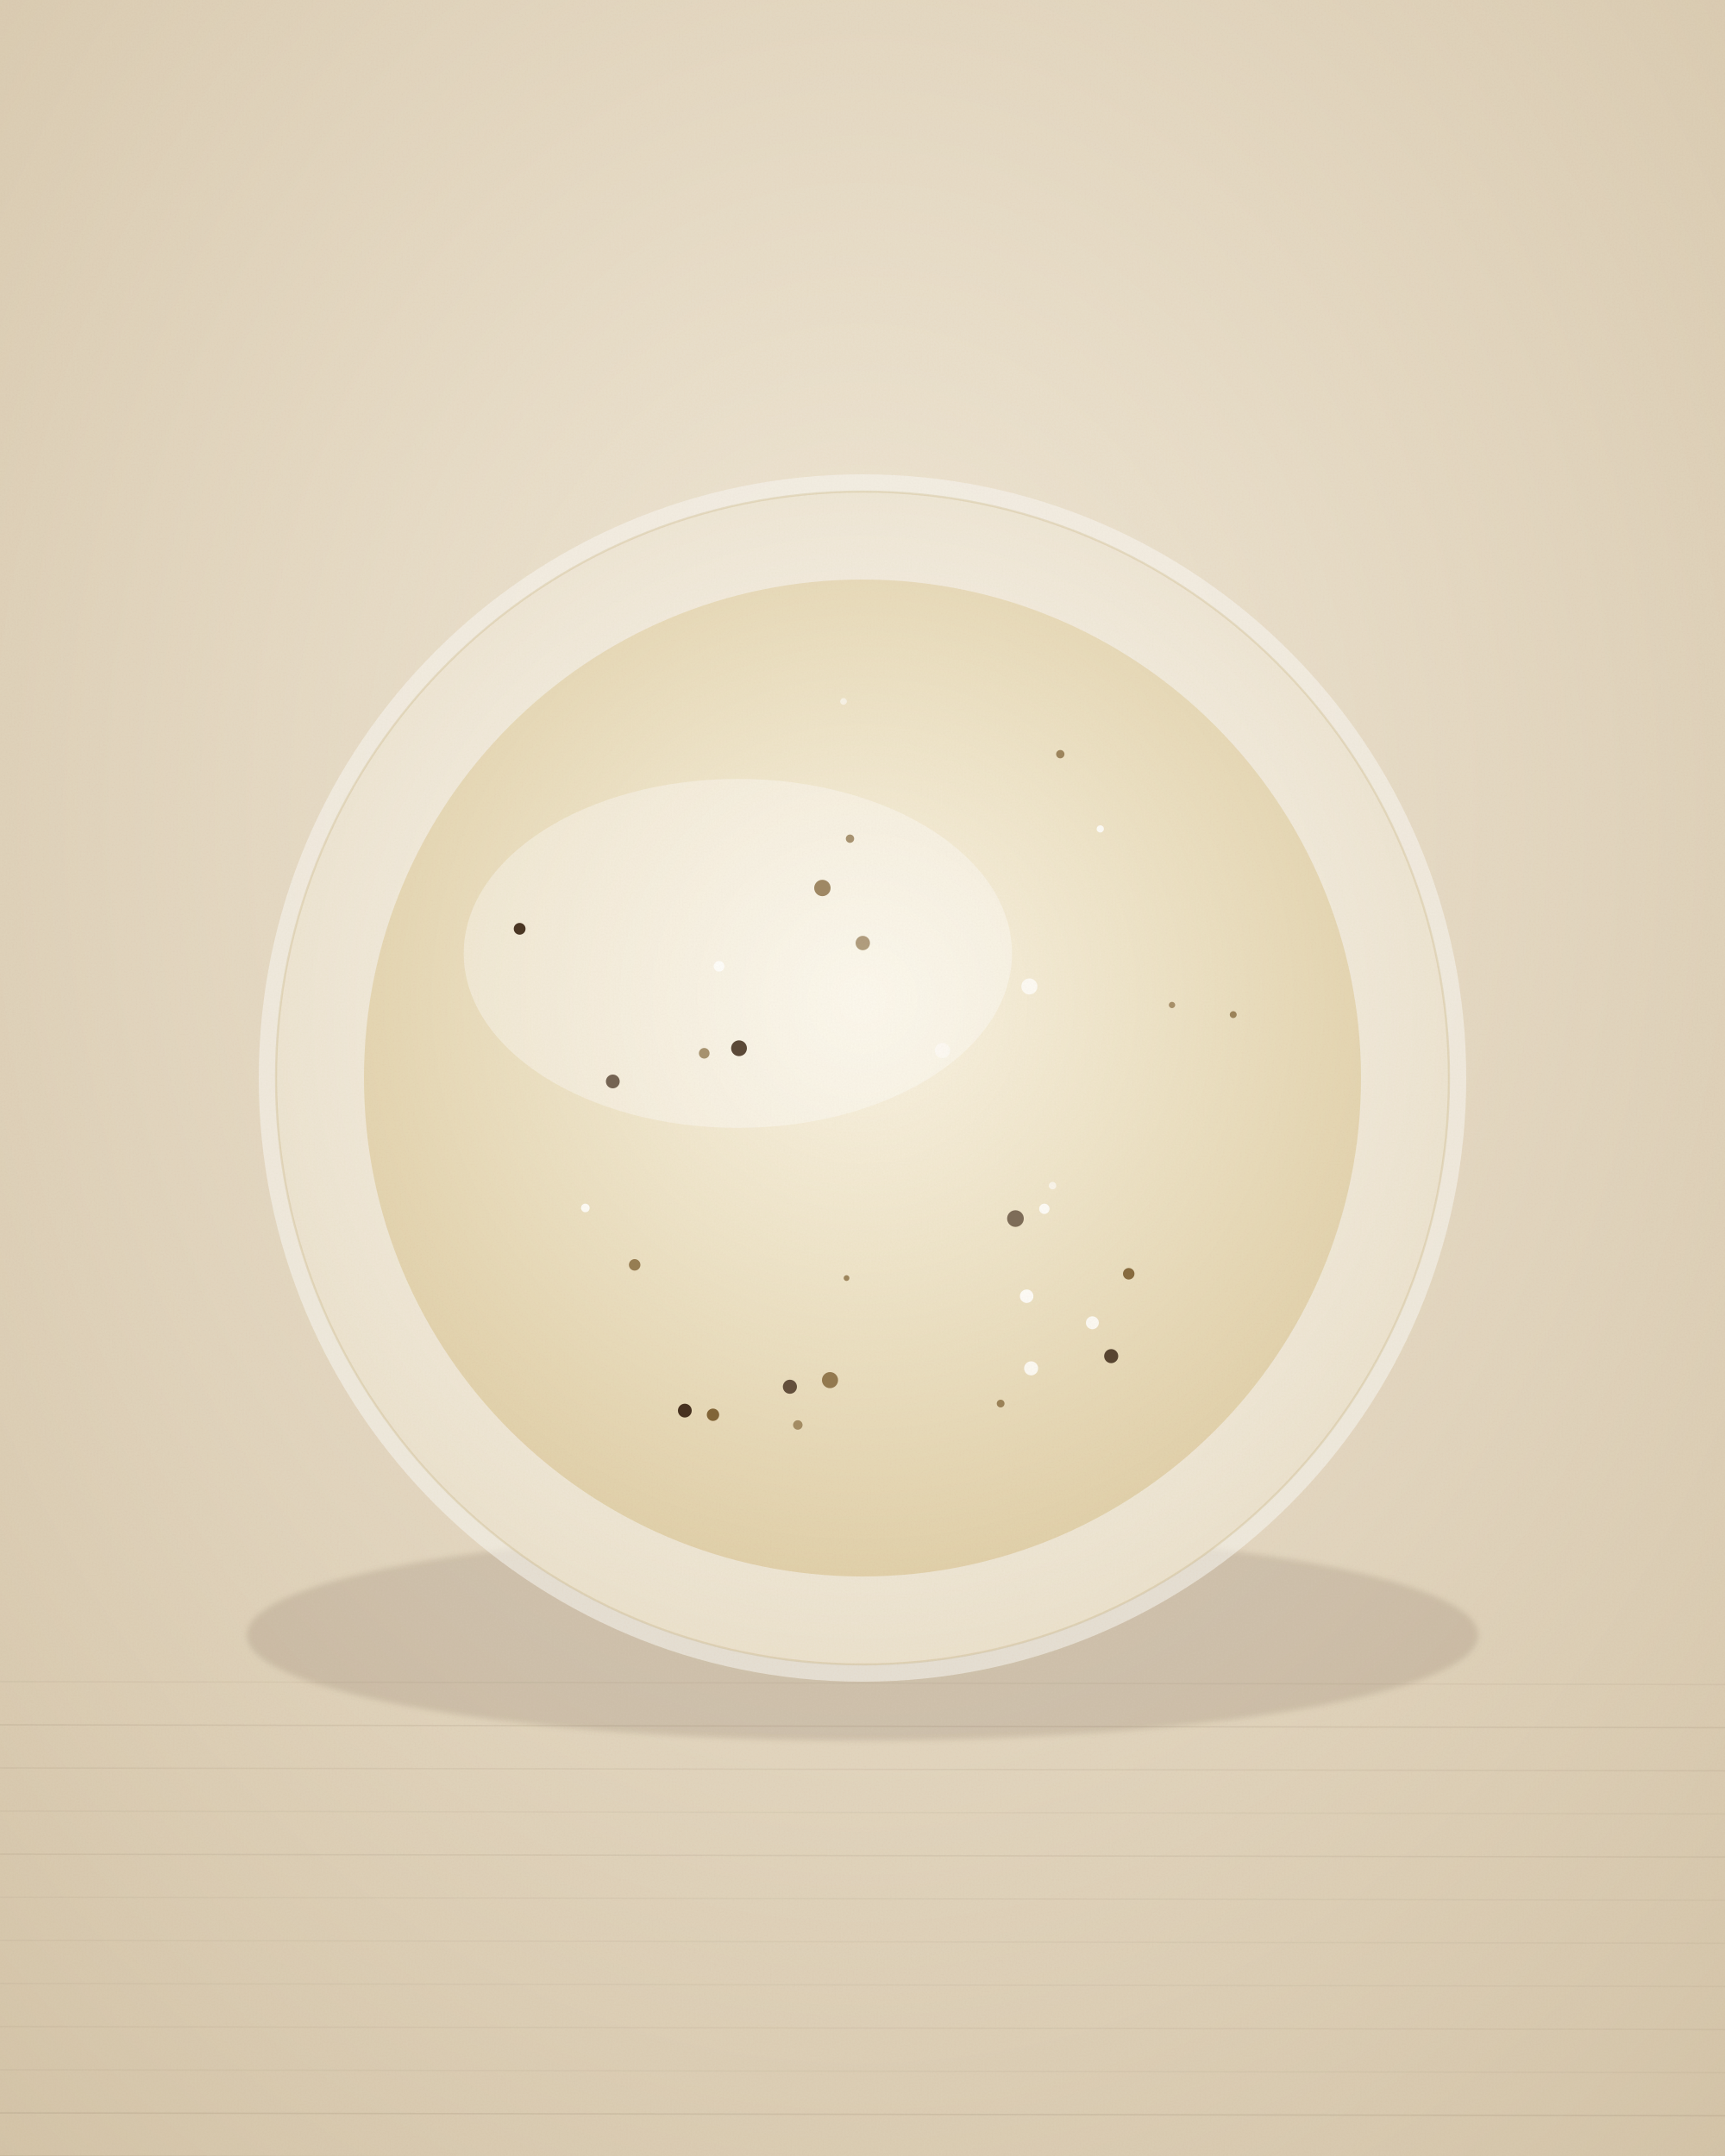
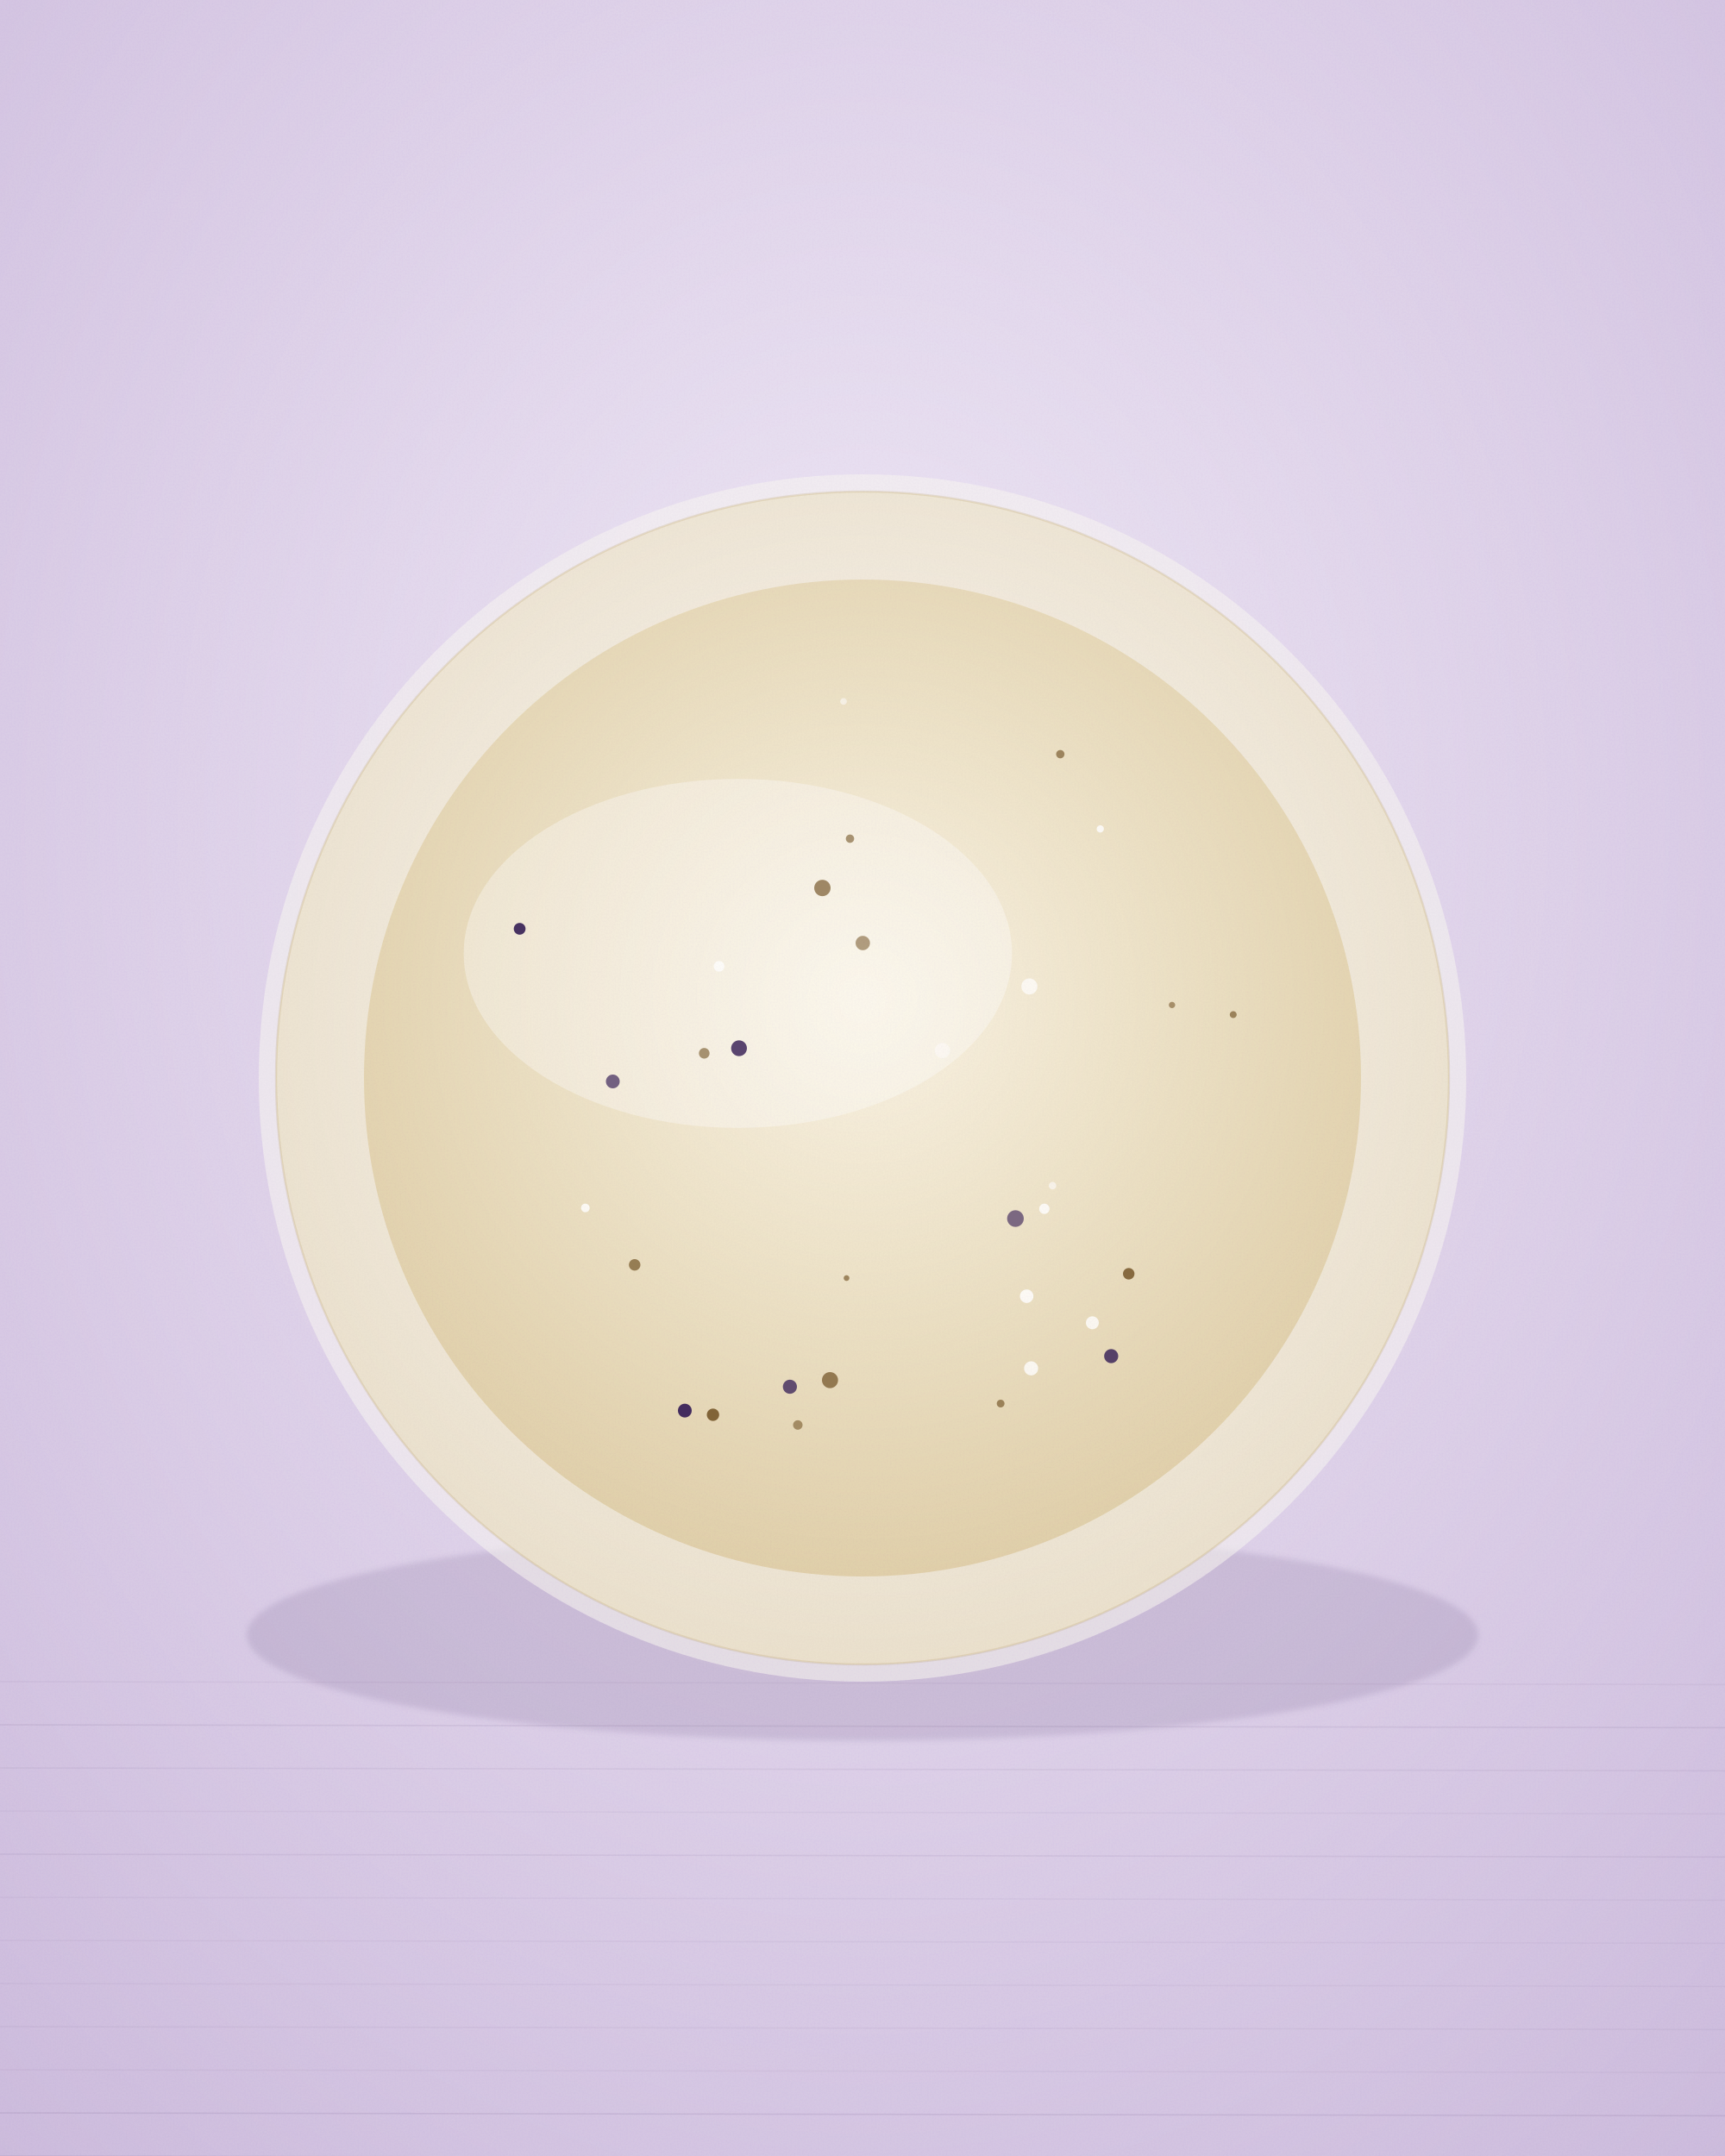
<svg xmlns="http://www.w3.org/2000/svg" viewBox="0 0 1200 1500" preserveAspectRatio="xMidYMid slice">
  <defs>
    <radialGradient id="bg" cx="50%" cy="38%" r="80%">
-       <stop offset="0%" stop-color="#F2E9D8" />
-       <stop offset="100%" stop-color="#D4C4A8" />
+       <stop offset="0%" stop-color="#F0E9F7" />
+       <stop offset="100%" stop-color="#CDBCDD" />
    </radialGradient>
    <radialGradient id="rim" cx="50%" cy="45%" r="65%">
      <stop offset="0%" stop-color="#FFFEFB" />
      <stop offset="100%" stop-color="#E8DCC4" />
    </radialGradient>
    <radialGradient id="pudding" cx="50%" cy="42%" r="60%">
      <stop offset="0%" stop-color="#FBF5E4" />
      <stop offset="100%" stop-color="#E0CFA8" />
    </radialGradient>
    <filter id="soft" x="-20%" y="-20%" width="140%" height="140%">
      <feGaussianBlur stdDeviation="2" />
    </filter>
    <filter id="grain" x="0" y="0" width="100%" height="100%">
      <feTurbulence type="fractalNoise" baseFrequency="0.85" numOctaves="2" seed="66" />
-       <feColorMatrix values="0 0 0 0 0.2  0 0 0 0 0.15  0 0 0 0 0.1  0 0 0 0.08 0" />
+       <feColorMatrix values="0 0 0 0 0.16  0 0 0 0 0.1  0 0 0 0 0.22  0 0 0 0.08 0" />
      <feComposite in2="SourceGraphic" operator="in" />
    </filter>
  </defs>
  <rect width="1200" height="1500" fill="url(#bg)" />
-   <line x1="0" y1="1170.0" x2="1200" y2="1172.0" stroke="#3D2817" stroke-width="1" opacity="0.05" />
-   <line x1="0" y1="1200.0" x2="1200" y2="1202.0" stroke="#3D2817" stroke-width="1" opacity="0.08" />
-   <line x1="0" y1="1230.0" x2="1200" y2="1232.0" stroke="#3D2817" stroke-width="1" opacity="0.06" />
-   <line x1="0" y1="1260.0" x2="1200" y2="1262.0" stroke="#3D2817" stroke-width="1" opacity="0.04" />
-   <line x1="0" y1="1290.0" x2="1200" y2="1292.0" stroke="#3D2817" stroke-width="1" opacity="0.07" />
-   <line x1="0" y1="1320.0" x2="1200" y2="1322.0" stroke="#3D2817" stroke-width="1" opacity="0.04" />
-   <line x1="0" y1="1350.0" x2="1200" y2="1352.0" stroke="#3D2817" stroke-width="1" opacity="0.04" />
-   <line x1="0" y1="1380.0" x2="1200" y2="1382.0" stroke="#3D2817" stroke-width="1" opacity="0.04" />
-   <line x1="0" y1="1410.0" x2="1200" y2="1412.0" stroke="#3D2817" stroke-width="1" opacity="0.05" />
-   <line x1="0" y1="1440.0" x2="1200" y2="1442.0" stroke="#3D2817" stroke-width="1" opacity="0.04" />
-   <line x1="0" y1="1470.0" x2="1200" y2="1472.0" stroke="#3D2817" stroke-width="1" opacity="0.09" />
-   <line x1="0" y1="1500.0" x2="1200" y2="1502.0" stroke="#3D2817" stroke-width="1" opacity="0.08" />
-   <line x1="0" y1="1530.0" x2="1200" y2="1532.0" stroke="#3D2817" stroke-width="1" opacity="0.04" />
-   <line x1="0" y1="1560.0" x2="1200" y2="1562.0" stroke="#3D2817" stroke-width="1" opacity="0.06" />
-   <ellipse cx="600" cy="1137.6" rx="428.4" ry="73.4" fill="#3D2817" opacity="0.12" filter="url(#soft)" />
+   <line x1="0" y1="1170.0" x2="1200" y2="1172.0" stroke="#3A2358" stroke-width="1" opacity="0.05" />
+   <line x1="0" y1="1200.0" x2="1200" y2="1202.0" stroke="#3A2358" stroke-width="1" opacity="0.08" />
+   <line x1="0" y1="1230.0" x2="1200" y2="1232.0" stroke="#3A2358" stroke-width="1" opacity="0.06" />
+   <line x1="0" y1="1260.0" x2="1200" y2="1262.0" stroke="#3A2358" stroke-width="1" opacity="0.04" />
+   <line x1="0" y1="1290.0" x2="1200" y2="1292.0" stroke="#3A2358" stroke-width="1" opacity="0.07" />
+   <line x1="0" y1="1320.0" x2="1200" y2="1322.0" stroke="#3A2358" stroke-width="1" opacity="0.04" />
+   <line x1="0" y1="1350.0" x2="1200" y2="1352.0" stroke="#3A2358" stroke-width="1" opacity="0.04" />
+   <line x1="0" y1="1380.0" x2="1200" y2="1382.0" stroke="#3A2358" stroke-width="1" opacity="0.04" />
+   <line x1="0" y1="1410.0" x2="1200" y2="1412.0" stroke="#3A2358" stroke-width="1" opacity="0.05" />
+   <line x1="0" y1="1440.0" x2="1200" y2="1442.0" stroke="#3A2358" stroke-width="1" opacity="0.04" />
+   <line x1="0" y1="1470.0" x2="1200" y2="1472.0" stroke="#3A2358" stroke-width="1" opacity="0.09" />
+   <line x1="0" y1="1500.0" x2="1200" y2="1502.0" stroke="#3A2358" stroke-width="1" opacity="0.08" />
+   <line x1="0" y1="1530.0" x2="1200" y2="1532.0" stroke="#3A2358" stroke-width="1" opacity="0.04" />
+   <line x1="0" y1="1560.0" x2="1200" y2="1562.0" stroke="#3A2358" stroke-width="1" opacity="0.06" />
+   <ellipse cx="600" cy="1137.6" rx="428.4" ry="73.4" fill="#3A2358" opacity="0.12" filter="url(#soft)" />
  <circle cx="600" cy="750" r="420.0" fill="#FAF7F2" opacity="0.55" />
  <circle cx="600" cy="750" r="408" fill="url(#rim)" />
  <circle cx="600" cy="750" r="408" fill="none" stroke="#A8893F" stroke-width="1.5" opacity="0.18" />
  <circle cx="600" cy="750" r="346.8" fill="url(#pudding)" />
  <ellipse cx="513.3" cy="663.3" rx="190.7" ry="121.4" fill="#FFFFFE" opacity="0.35" />
  <circle cx="588.9" cy="889.2" r="2.0" fill="#7A5C2E" opacity="0.70" />
  <circle cx="857.9" cy="705.9" r="2.4" fill="#7A5C2E" opacity="0.70" />
  <circle cx="586.8" cy="488.0" r="2.3" fill="#FFFEFB" opacity="0.58" />
  <circle cx="555.0" cy="991.4" r="3.3" fill="#7A5C2E" opacity="0.62" />
  <circle cx="759.9" cy="920.3" r="4.5" fill="#FFFEFB" opacity="0.85" />
  <circle cx="407.2" cy="840.4" r="3.0" fill="#FFFEFB" opacity="0.90" />
-   <circle cx="706.4" cy="847.8" r="5.8" fill="#3D2817" opacity="0.64" />
+   <circle cx="706.4" cy="847.8" r="5.8" fill="#3A2358" opacity="0.64" />
  <circle cx="489.9" cy="732.8" r="3.7" fill="#7A5C2E" opacity="0.64" />
-   <circle cx="361.5" cy="646.2" r="4.1" fill="#3D2817" opacity="0.93" />
+   <circle cx="361.5" cy="646.2" r="4.1" fill="#3A2358" opacity="0.93" />
  <circle cx="726.5" cy="841.0" r="3.6" fill="#FFFEFB" opacity="0.91" />
  <circle cx="737.6" cy="524.7" r="2.9" fill="#7A5C2E" opacity="0.69" />
  <circle cx="600.2" cy="656.1" r="5.0" fill="#7A5C2E" opacity="0.58" />
  <circle cx="765.4" cy="576.7" r="2.5" fill="#FFFEFB" opacity="0.91" />
  <circle cx="572.1" cy="617.8" r="5.7" fill="#7A5C2E" opacity="0.71" />
  <circle cx="496.0" cy="984.3" r="4.3" fill="#7A5C2E" opacity="0.94" />
-   <circle cx="549.5" cy="964.8" r="4.9" fill="#3D2817" opacity="0.78" />
+   <circle cx="549.5" cy="964.8" r="4.9" fill="#3A2358" opacity="0.78" />
  <circle cx="717.3" cy="952.0" r="4.9" fill="#FFFEFB" opacity="0.85" />
  <circle cx="591.3" cy="583.5" r="2.9" fill="#7A5C2E" opacity="0.63" />
  <circle cx="696.1" cy="976.5" r="2.7" fill="#7A5C2E" opacity="0.70" />
-   <circle cx="514.1" cy="729.3" r="5.5" fill="#3D2817" opacity="0.84" />
-   <circle cx="476.4" cy="981.4" r="4.8" fill="#3D2817" opacity="0.95" />
+   <circle cx="514.1" cy="729.3" r="5.5" fill="#3A2358" opacity="0.84" />
+   <circle cx="476.4" cy="981.4" r="4.8" fill="#3A2358" opacity="0.95" />
  <circle cx="732.2" cy="824.9" r="2.6" fill="#FFFEFB" opacity="0.64" />
  <circle cx="500.2" cy="672.3" r="3.7" fill="#FFFEFB" opacity="0.91" />
-   <circle cx="426.3" cy="752.4" r="4.8" fill="#3D2817" opacity="0.70" />
-   <circle cx="773.0" cy="943.5" r="4.9" fill="#3D2817" opacity="0.84" />
+   <circle cx="426.3" cy="752.4" r="4.8" fill="#3A2358" opacity="0.70" />
+   <circle cx="773.0" cy="943.5" r="4.9" fill="#3A2358" opacity="0.84" />
  <circle cx="716.1" cy="686.3" r="5.6" fill="#FFFEFB" opacity="0.79" />
  <circle cx="441.5" cy="880.0" r="4.0" fill="#7A5C2E" opacity="0.75" />
  <circle cx="785.2" cy="886.2" r="4.0" fill="#7A5C2E" opacity="0.89" />
  <circle cx="655.6" cy="730.9" r="5.3" fill="#FFFEFB" opacity="0.55" />
  <circle cx="815.3" cy="699.2" r="2.2" fill="#7A5C2E" opacity="0.61" />
  <circle cx="577.4" cy="960.2" r="5.6" fill="#7A5C2E" opacity="0.77" />
  <circle cx="714.2" cy="901.8" r="4.7" fill="#FFFEFB" opacity="0.92" />
  <rect width="1200" height="1500" filter="url(#grain)" opacity="0.5" />
</svg>
